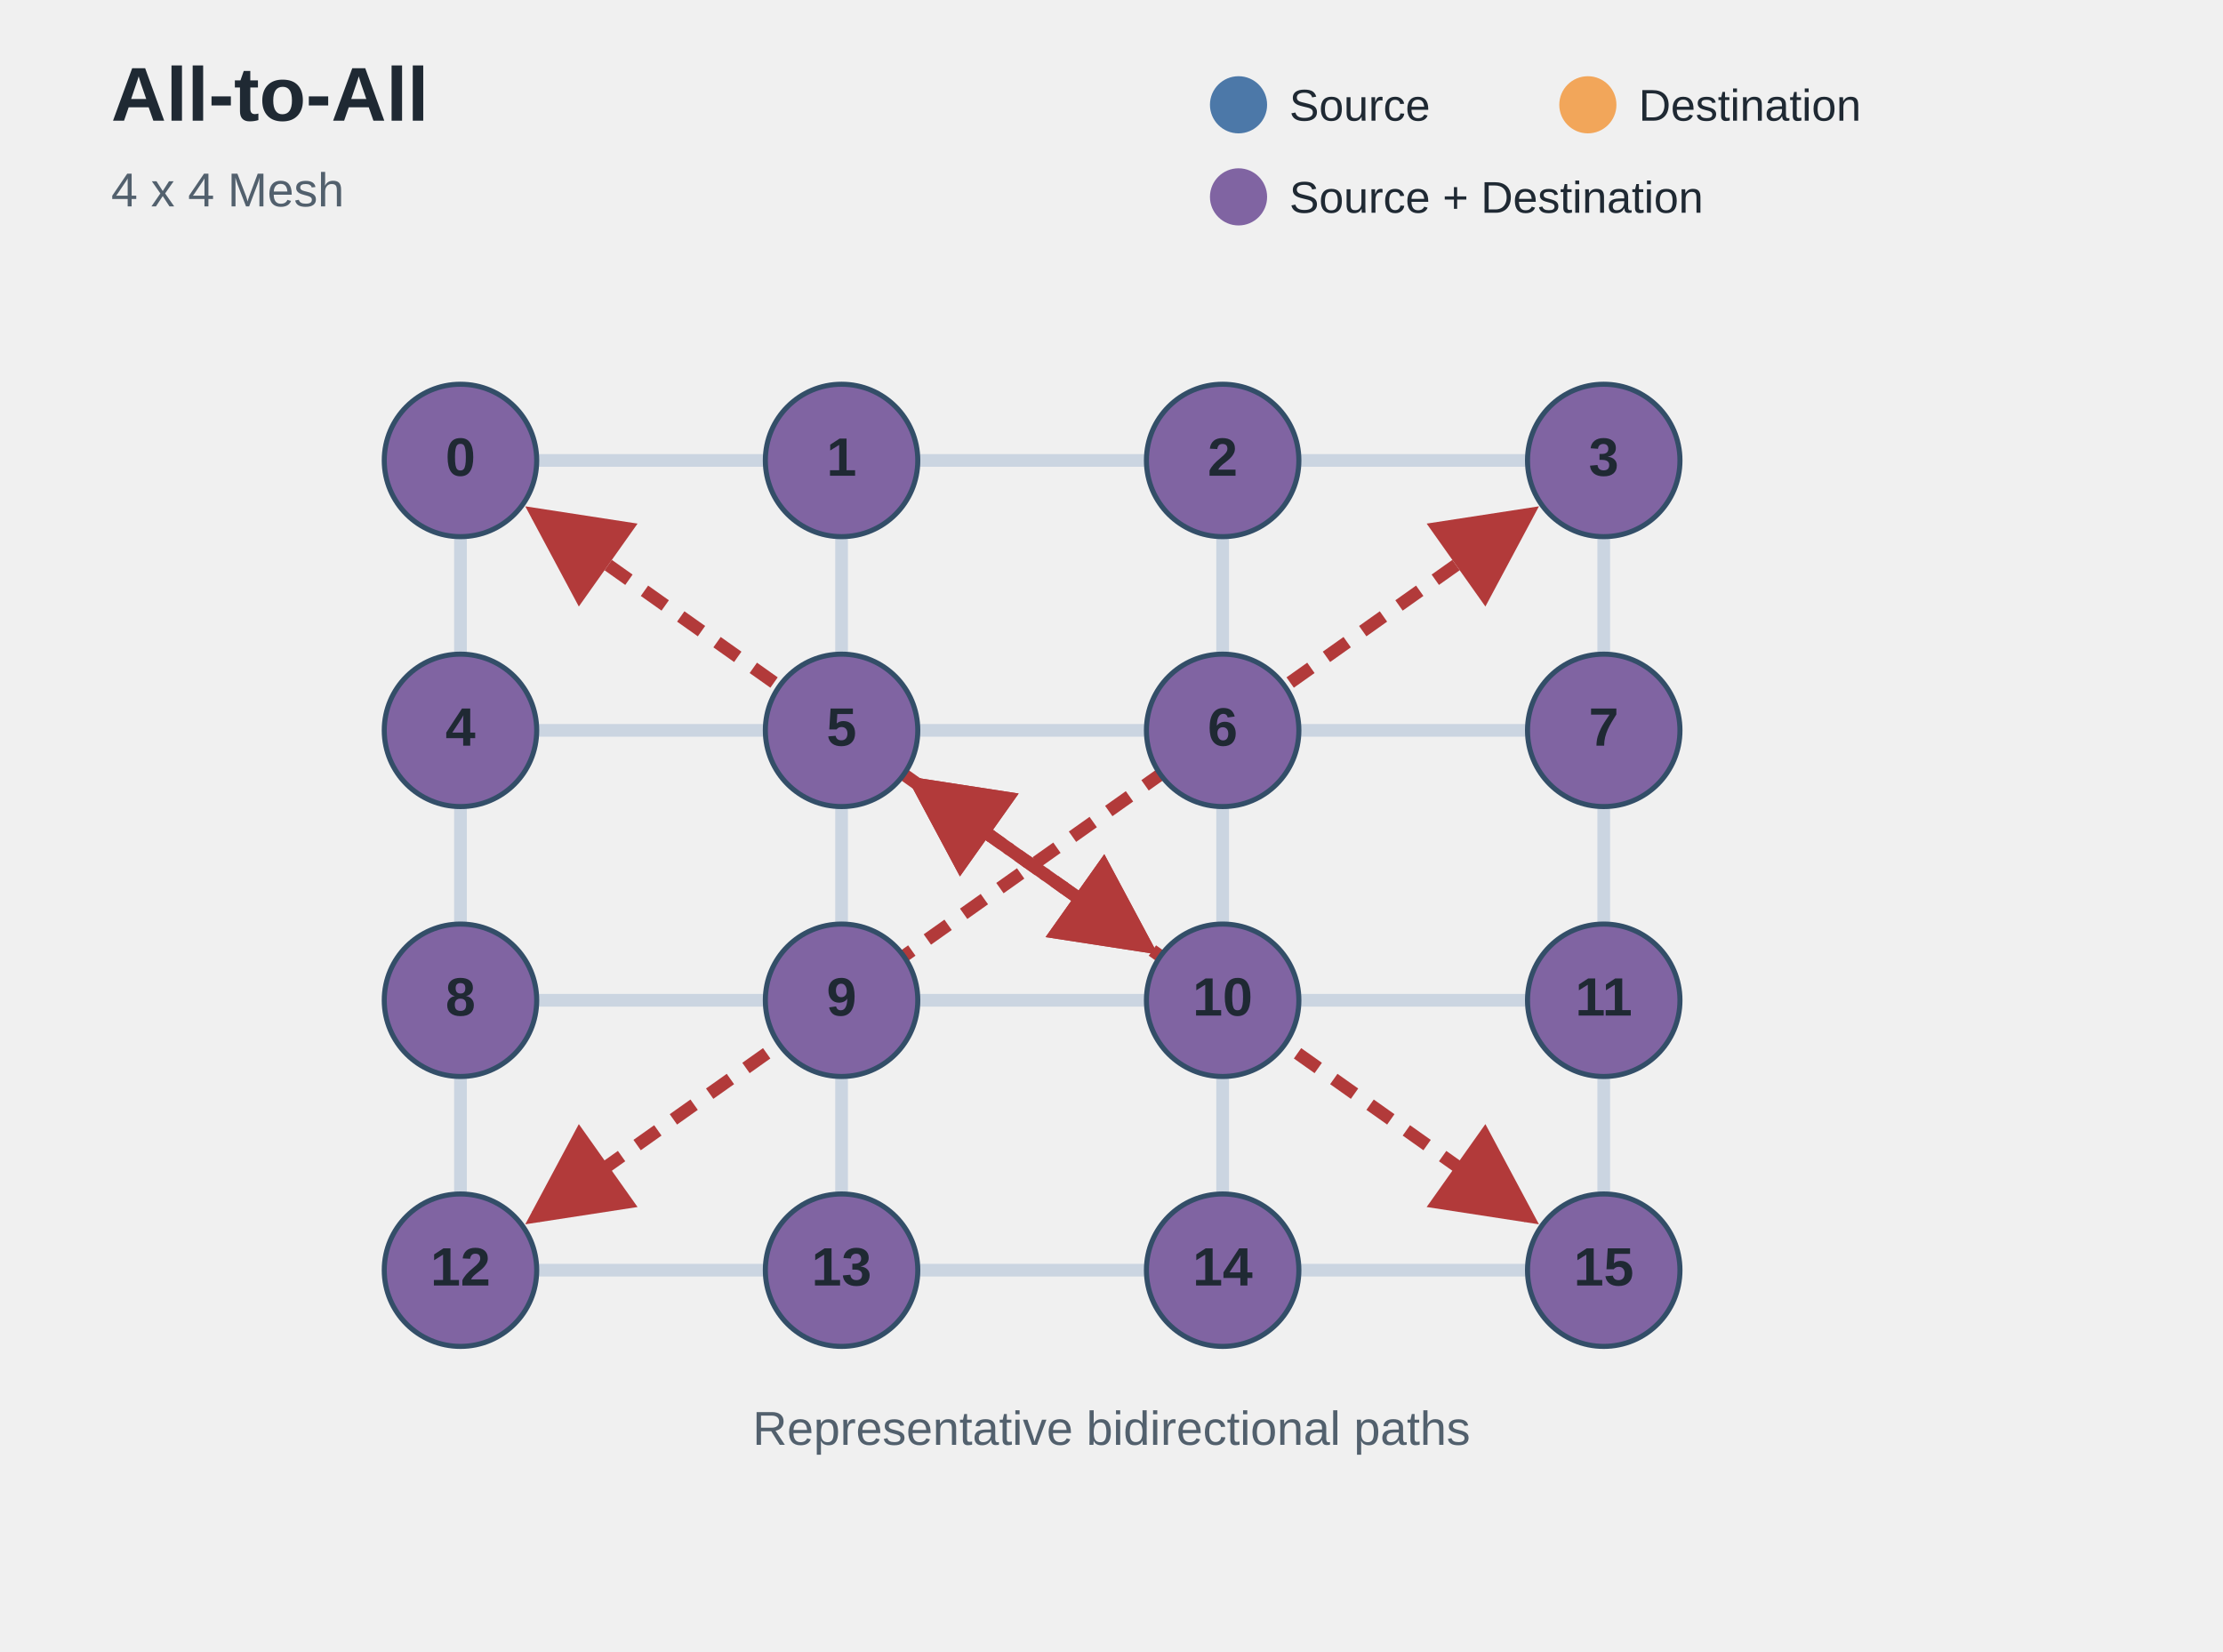
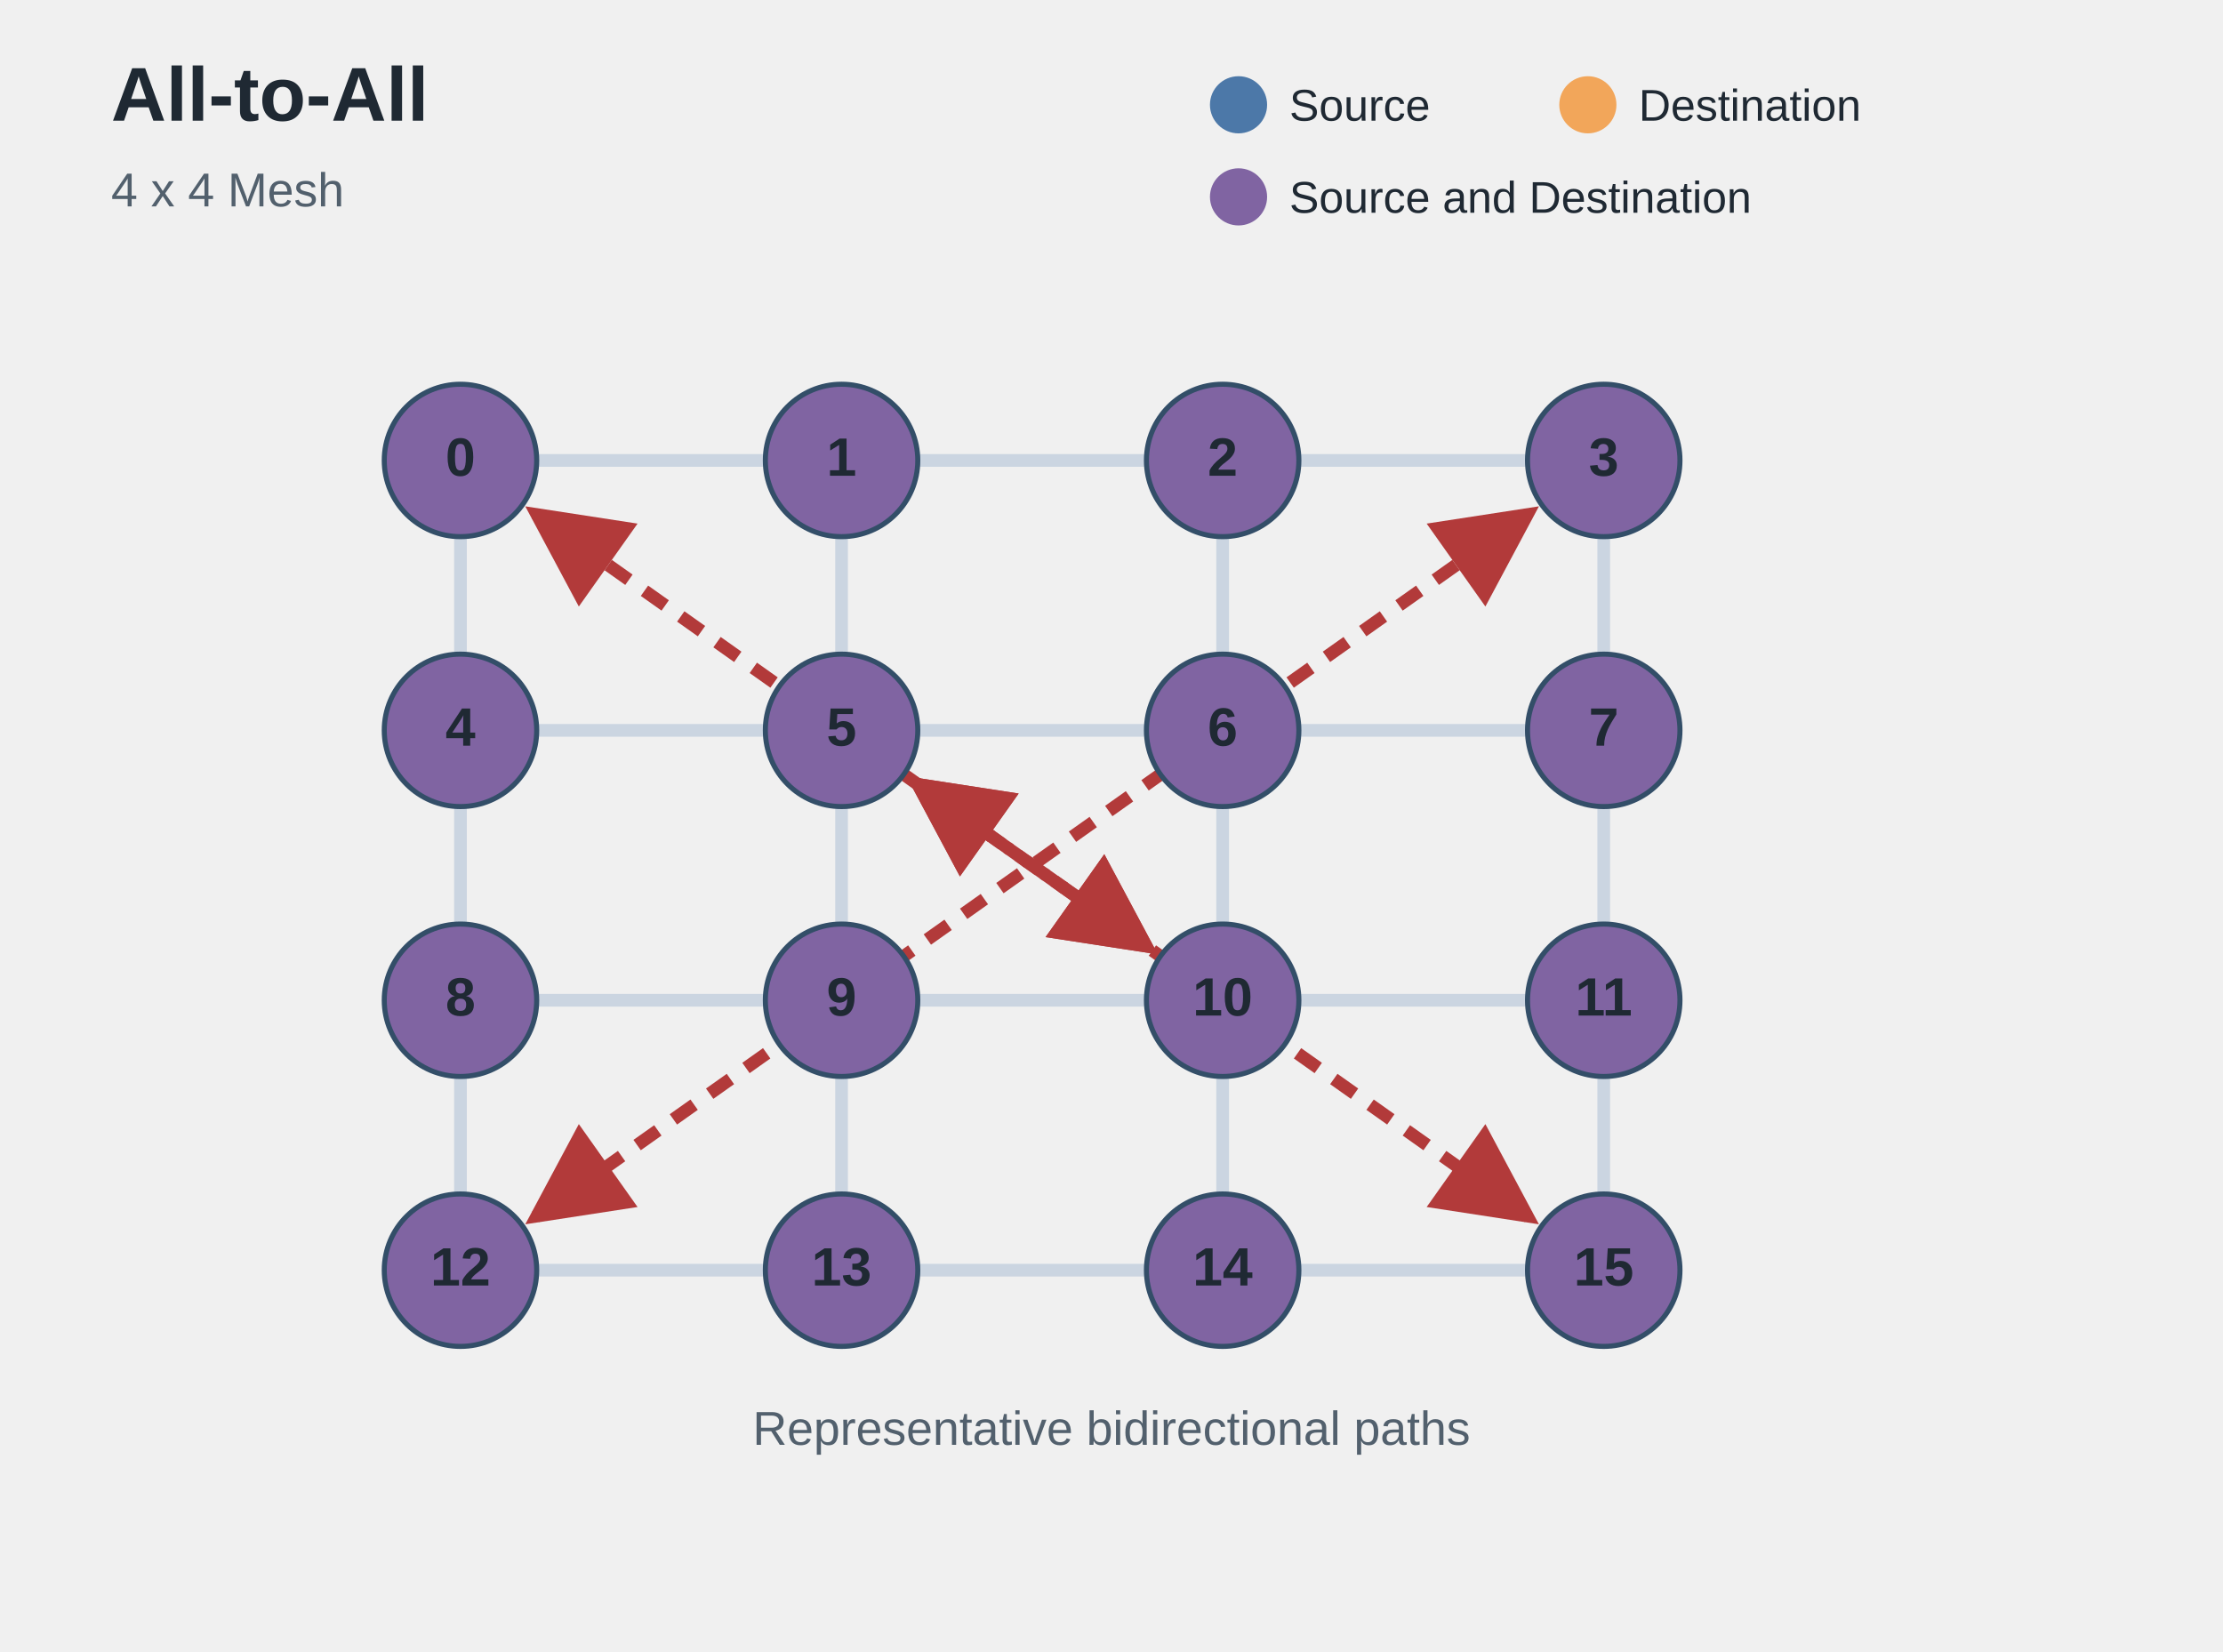
<svg xmlns="http://www.w3.org/2000/svg" width="700" height="520" viewBox="0 0 700 520">
  <defs>
    <marker id="arrow" markerWidth="8" markerHeight="8" refX="7" refY="4" orient="auto">
      <path d="M0,0 L8,4 L0,8 Z" fill="#b23a3a" />
    </marker>
    <marker id="arrow-start" markerWidth="8" markerHeight="8" refX="1" refY="4" orient="auto">
      <path d="M8,0 L0,4 L8,8 Z" fill="#b23a3a" />
    </marker>
  </defs>
  <style>text{font-family:Arial,Helvetica,sans-serif;fill:#1f2933}.title{font-size:24px;font-weight:700}.subtitle{font-size:15px;fill:#52606d}.node{stroke:#334e68;stroke-width:1.6}.node-id{font-size:17px;font-weight:700;text-anchor:middle;dominant-baseline:middle}.mesh{stroke:#cbd5e1;stroke-width:4}.flow{stroke:#b23a3a;stroke-width:4;fill:none;marker-end:url(#arrow)}.both{marker-start:url(#arrow-start)}.region{stroke-width:2;stroke-dasharray:7 5;fill-opacity:.12}.legend{font-size:14px}</style>
  <text class="title" x="35" y="38">All-to-All</text>
  <text class="subtitle" x="35" y="65">4 x 4 Mesh</text>
  <line class="mesh" x1="145" y1="145" x2="265" y2="145" />
  <line class="mesh" x1="265" y1="145" x2="385" y2="145" />
  <line class="mesh" x1="385" y1="145" x2="505" y2="145" />
  <line class="mesh" x1="145" y1="230" x2="265" y2="230" />
  <line class="mesh" x1="265" y1="230" x2="385" y2="230" />
  <line class="mesh" x1="385" y1="230" x2="505" y2="230" />
  <line class="mesh" x1="145" y1="315" x2="265" y2="315" />
  <line class="mesh" x1="265" y1="315" x2="385" y2="315" />
  <line class="mesh" x1="385" y1="315" x2="505" y2="315" />
  <line class="mesh" x1="145" y1="400" x2="265" y2="400" />
  <line class="mesh" x1="265" y1="400" x2="385" y2="400" />
  <line class="mesh" x1="385" y1="400" x2="505" y2="400" />
  <line class="mesh" x1="145" y1="145" x2="145" y2="230" />
  <line class="mesh" x1="145" y1="230" x2="145" y2="315" />
  <line class="mesh" x1="145" y1="315" x2="145" y2="400" />
  <line class="mesh" x1="265" y1="145" x2="265" y2="230" />
  <line class="mesh" x1="265" y1="230" x2="265" y2="315" />
  <line class="mesh" x1="265" y1="315" x2="265" y2="400" />
  <line class="mesh" x1="385" y1="145" x2="385" y2="230" />
  <line class="mesh" x1="385" y1="230" x2="385" y2="315" />
  <line class="mesh" x1="385" y1="315" x2="385" y2="400" />
  <line class="mesh" x1="505" y1="145" x2="505" y2="230" />
  <line class="mesh" x1="505" y1="230" x2="505" y2="315" />
  <line class="mesh" x1="505" y1="315" x2="505" y2="400" />
  <line class="flow both" x1="168.665" y1="161.763" x2="481.335" y2="383.237" stroke-dasharray="8 6" />
  <line class="flow both" x1="481.335" y1="161.763" x2="168.665" y2="383.237" stroke-dasharray="8 6" />
  <line class="flow both" x1="288.665" y1="246.763" x2="361.335" y2="298.237" stroke-dasharray="8 6" />
  <line class="flow both" x1="361.335" y1="298.237" x2="288.665" y2="246.763" stroke-dasharray="8 6" />
  <text class="subtitle" x="350" y="455" text-anchor="middle">Representative bidirectional paths</text>
  <circle class="node" cx="145" cy="145" r="24" fill="#8064a2" />
  <text class="node-id" x="145" y="145" fill="#ffffff">0</text>
  <circle class="node" cx="265" cy="145" r="24" fill="#8064a2" />
  <text class="node-id" x="265" y="145" fill="#ffffff">1</text>
  <circle class="node" cx="385" cy="145" r="24" fill="#8064a2" />
  <text class="node-id" x="385" y="145" fill="#ffffff">2</text>
  <circle class="node" cx="505" cy="145" r="24" fill="#8064a2" />
  <text class="node-id" x="505" y="145" fill="#ffffff">3</text>
  <circle class="node" cx="145" cy="230" r="24" fill="#8064a2" />
  <text class="node-id" x="145" y="230" fill="#ffffff">4</text>
  <circle class="node" cx="265" cy="230" r="24" fill="#8064a2" />
  <text class="node-id" x="265" y="230" fill="#ffffff">5</text>
  <circle class="node" cx="385" cy="230" r="24" fill="#8064a2" />
  <text class="node-id" x="385" y="230" fill="#ffffff">6</text>
  <circle class="node" cx="505" cy="230" r="24" fill="#8064a2" />
  <text class="node-id" x="505" y="230" fill="#ffffff">7</text>
  <circle class="node" cx="145" cy="315" r="24" fill="#8064a2" />
  <text class="node-id" x="145" y="315" fill="#ffffff">8</text>
  <circle class="node" cx="265" cy="315" r="24" fill="#8064a2" />
  <text class="node-id" x="265" y="315" fill="#ffffff">9</text>
  <circle class="node" cx="385" cy="315" r="24" fill="#8064a2" />
  <text class="node-id" x="385" y="315" fill="#ffffff">10</text>
  <circle class="node" cx="505" cy="315" r="24" fill="#8064a2" />
  <text class="node-id" x="505" y="315" fill="#ffffff">11</text>
  <circle class="node" cx="145" cy="400" r="24" fill="#8064a2" />
  <text class="node-id" x="145" y="400" fill="#ffffff">12</text>
  <circle class="node" cx="265" cy="400" r="24" fill="#8064a2" />
  <text class="node-id" x="265" y="400" fill="#ffffff">13</text>
  <circle class="node" cx="385" cy="400" r="24" fill="#8064a2" />
  <text class="node-id" x="385" y="400" fill="#ffffff">14</text>
  <circle class="node" cx="505" cy="400" r="24" fill="#8064a2" />
  <text class="node-id" x="505" y="400" fill="#ffffff">15</text>
  <circle cx="390" cy="33" r="9" fill="#4c78a8" />
  <text class="legend" x="406" y="38">Source</text>
  <circle cx="500" cy="33" r="9" fill="#f2a65a" />
  <text class="legend" x="516" y="38">Destination</text>
  <circle cx="390" cy="62" r="9" fill="#8064a2" />
-   <text class="legend" x="406" y="67">Source + Destination</text>
+   <text class="legend" x="406" y="67">Source and Destination</text>
</svg>
